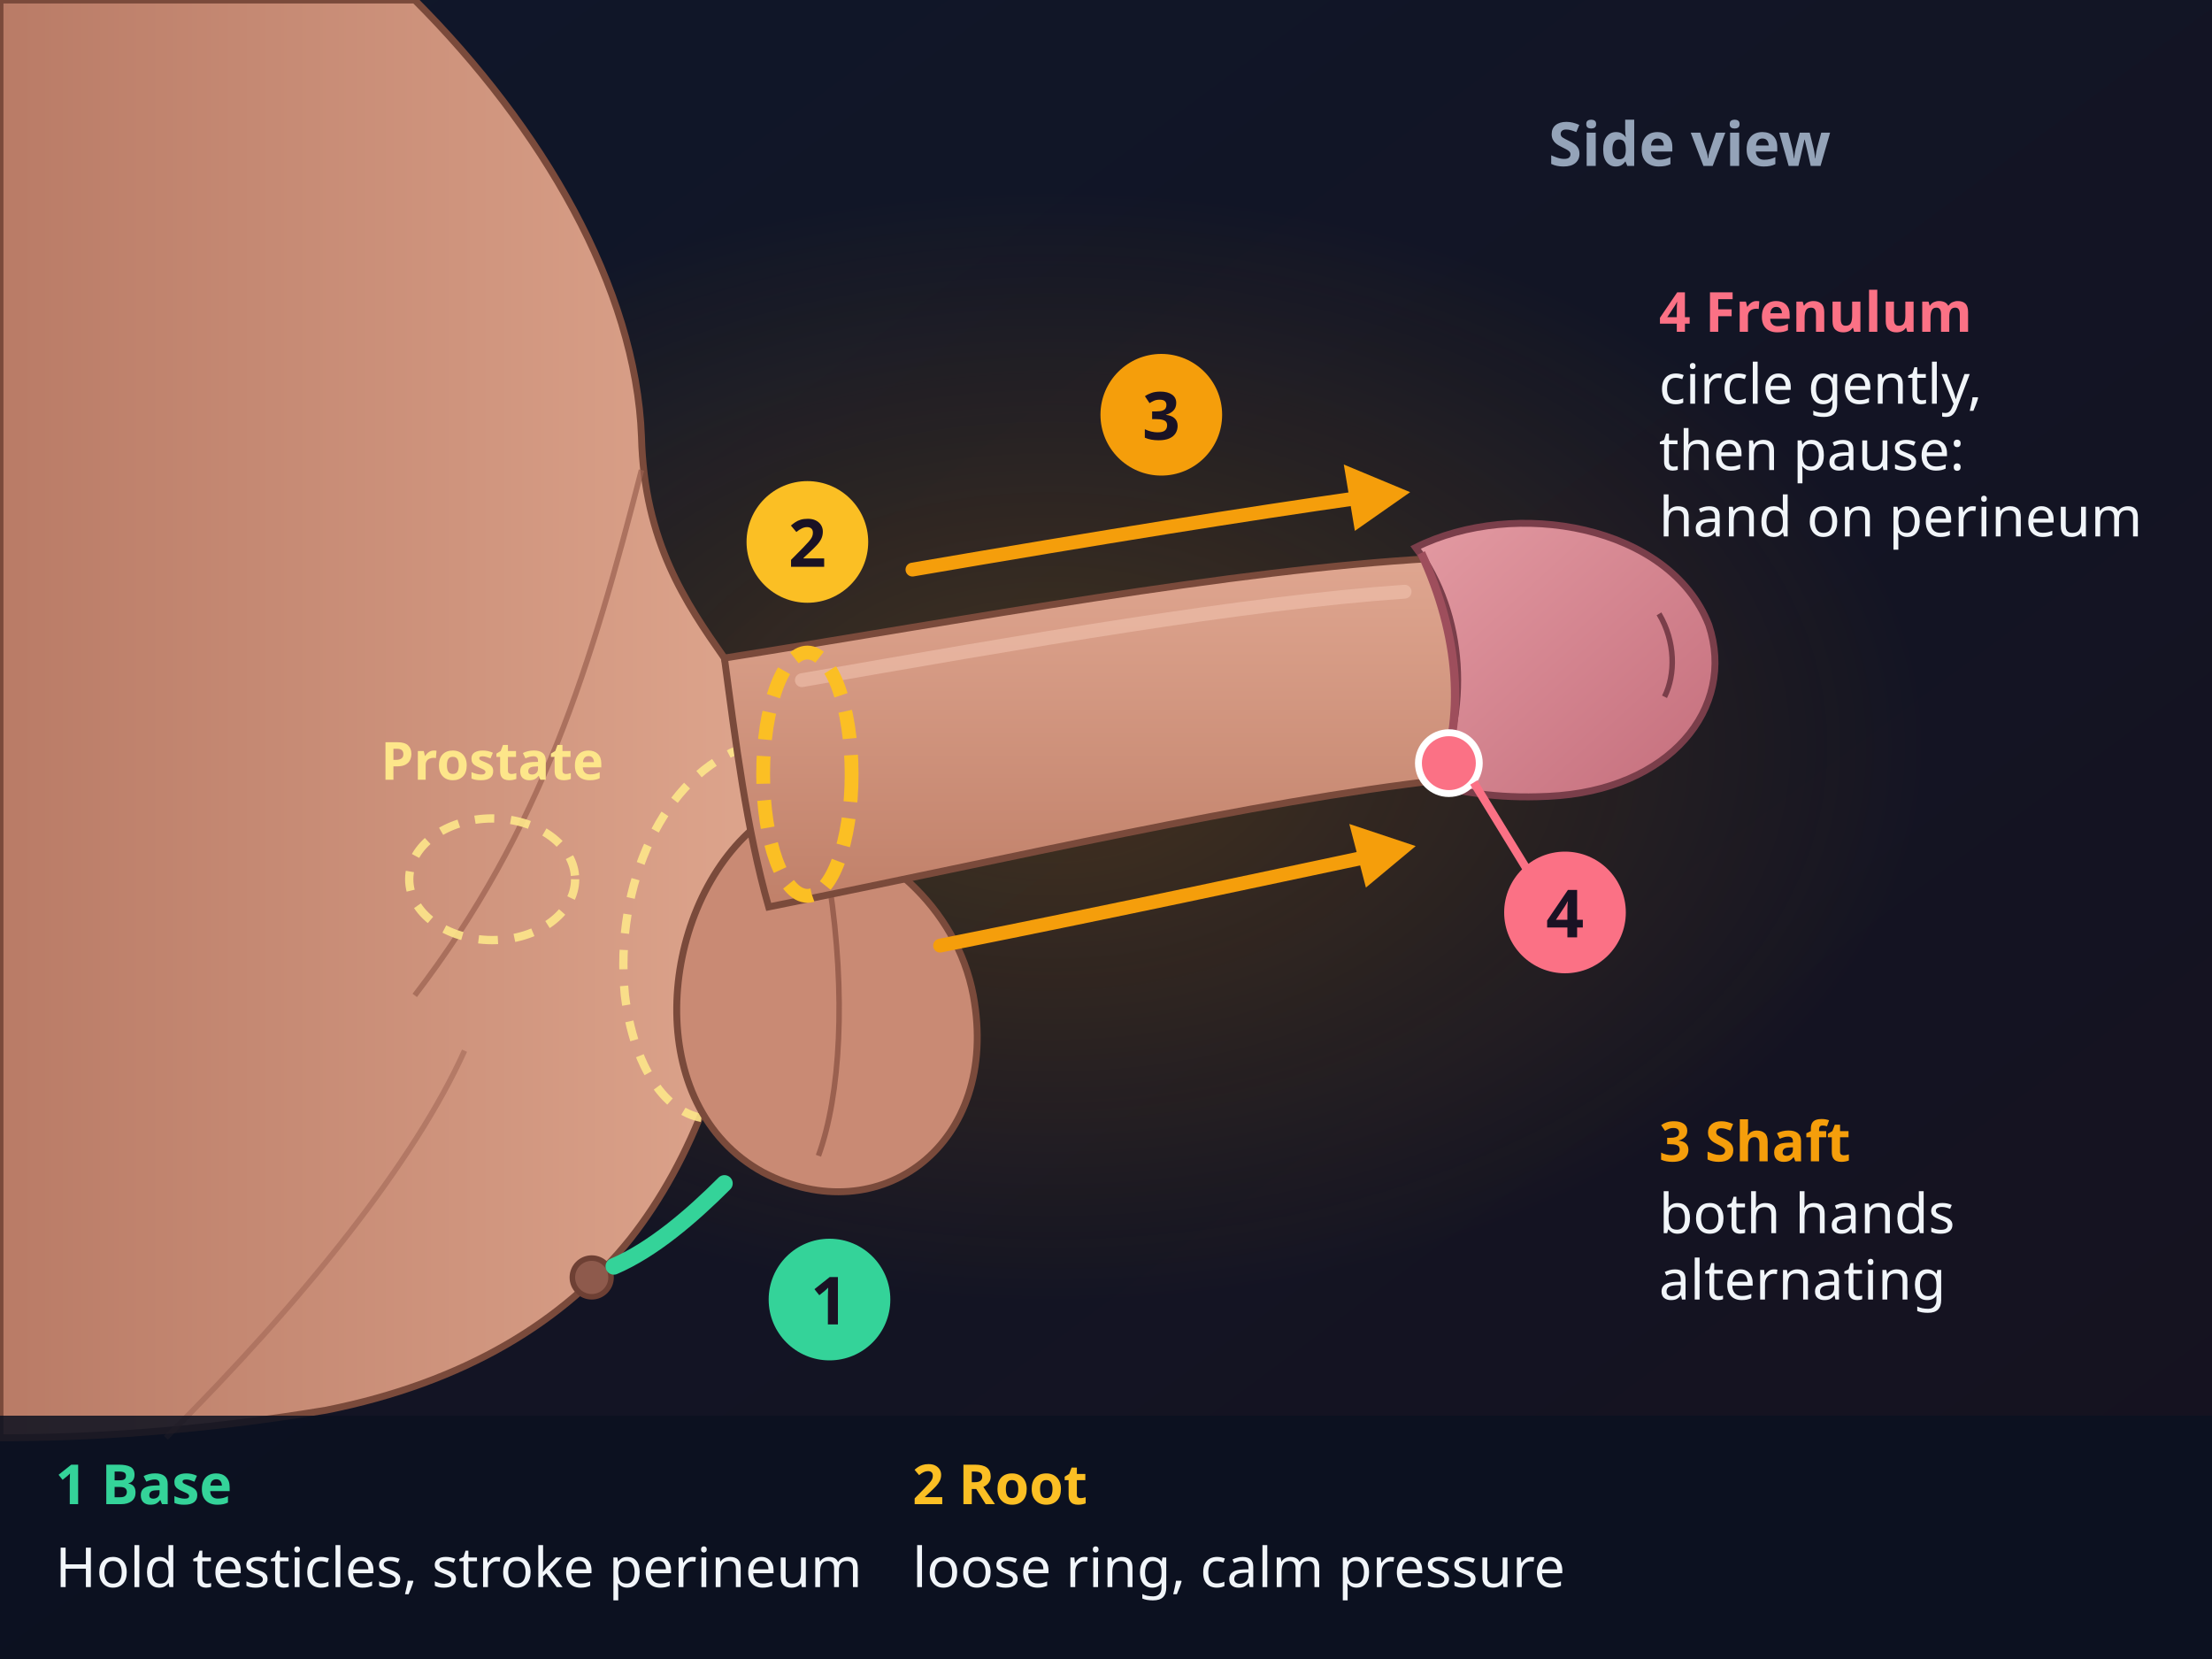
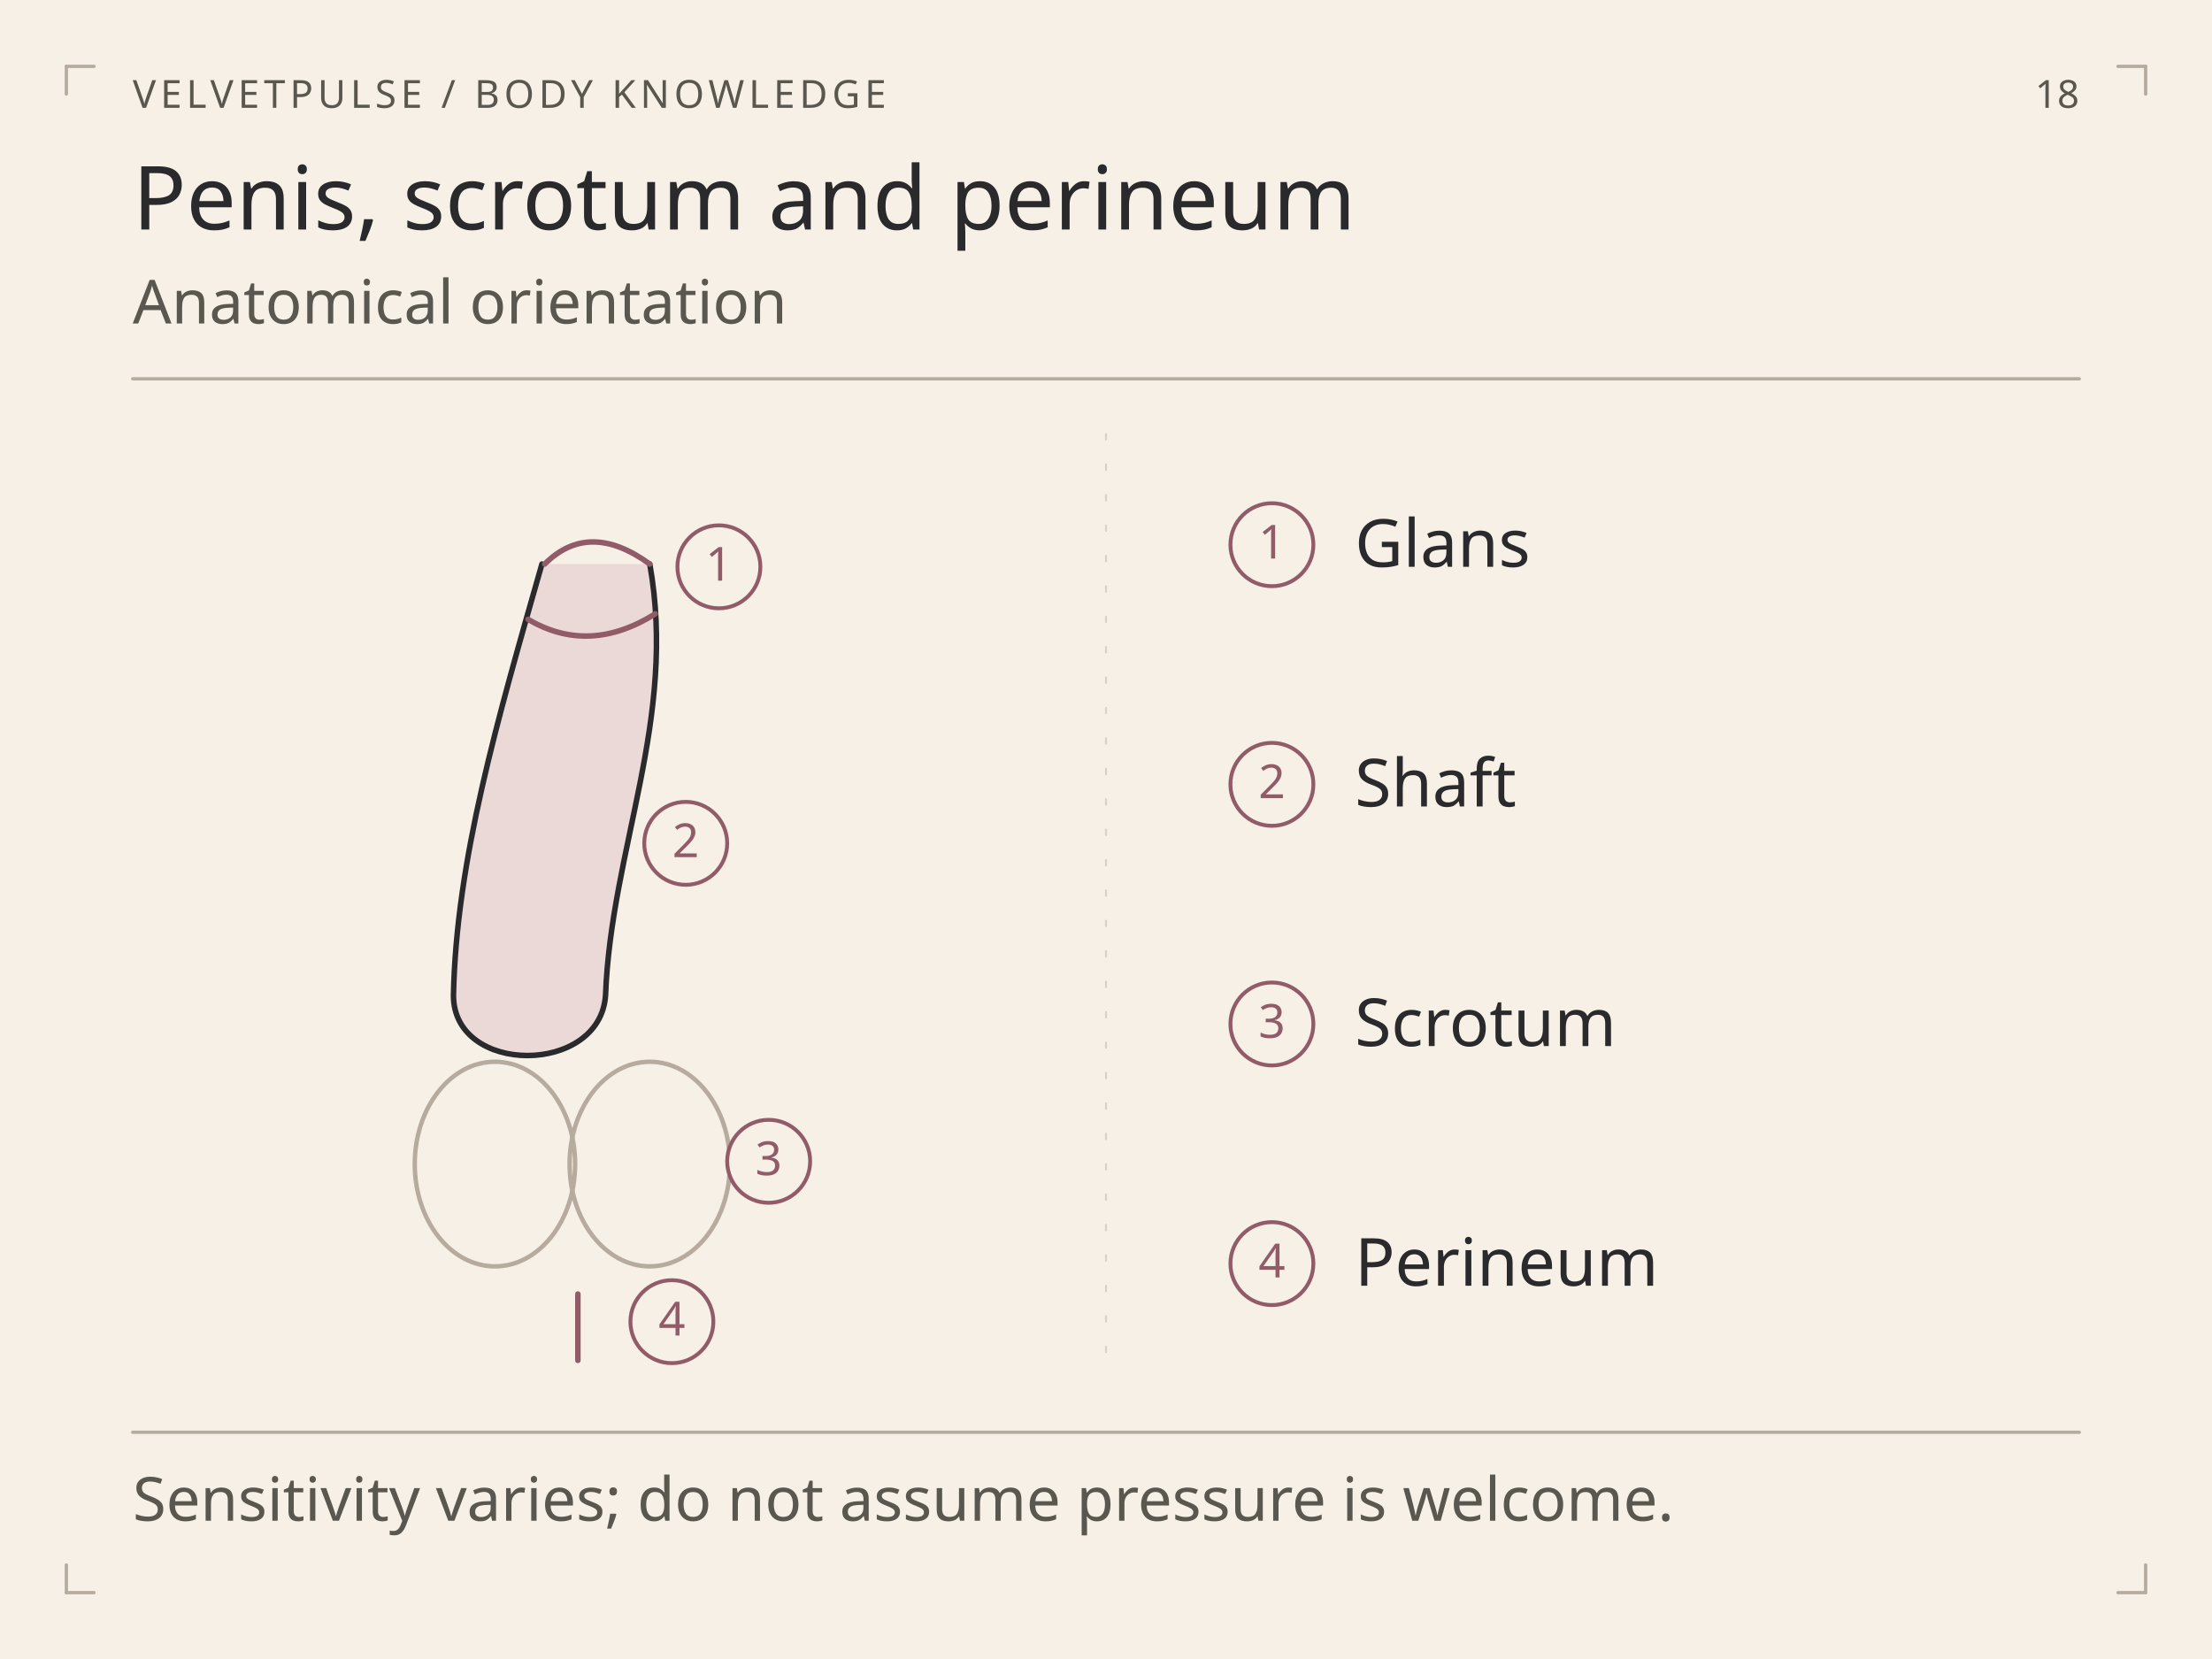
- <svg xmlns="http://www.w3.org/2000/svg" viewBox="0 0 800 600" width="800" height="600">
-   <defs>
-     <linearGradient id="bg" x1="0" y1="0" x2="1" y2="1">
-       <stop offset="0" stop-color="#0F172A" />
-       <stop offset="1" stop-color="#16121F" />
-     </linearGradient>
-     <radialGradient id="glow" cx="0.5" cy="0.5" r="0.5">
-       <stop offset="0" stop-color="#F59E0B" stop-opacity="0.22" />
-       <stop offset="1" stop-color="#F59E0B" stop-opacity="0" />
-     </radialGradient>
-     <linearGradient id="skin" x1="0" y1="0" x2="1" y2="0">
-       <stop offset="0" stop-color="#B97B66" />
-       <stop offset="1" stop-color="#DDA48C" />
-     </linearGradient>
-     <linearGradient id="shaft" x1="0" y1="0" x2="0" y2="1">
-       <stop offset="0" stop-color="#DFA690" />
-       <stop offset="1" stop-color="#C08069" />
-     </linearGradient>
-     <linearGradient id="glans" x1="0" y1="0" x2="1" y2="1">
-       <stop offset="0" stop-color="#E39AA2" />
-       <stop offset="1" stop-color="#C46E7C" />
-     </linearGradient>
-   </defs>
-   <rect width="800" height="600" fill="url(#bg)" />
-   <ellipse cx="380" cy="270" rx="320" ry="200" fill="url(#glow)" />
-   <path d="M0 0 L150 0 C196 46 230 104 232 158 C233 196 248 218 262 238 C270 272 274 300 270 330            C266 380 250 420 228 448 C204 478 168 500 118 510 C70 518 30 520 0 520 Z" fill="url(#skin)" stroke="#7A4A3B" stroke-width="2.5" />
-   <path d="M232 170 C214 240 196 300 150 360" fill="none" stroke="#9A604F" stroke-width="2" opacity="0.7" />
-   <path d="M60 520 C110 470 150 420 168 380" fill="none" stroke="#9A604F" stroke-width="2" opacity="0.5" />
-   <g fill="none" stroke="#FDE68A" stroke-width="3" stroke-dasharray="7 6" opacity="0.9">
-     <path d="M270 270 C240 280 222 320 226 360 C230 392 246 408 262 404" />
-     <ellipse cx="178" cy="318" rx="30" ry="22" />
-   </g>
-   <text x="178" y="282" text-anchor="middle" fill="#FDE68A" font-family="sans-serif" font-size="19" font-weight="700">Prostate</text>
-   <path d="M272 300 C238 330 232 400 276 424 C318 446 362 414 352 360 C346 328 318 304 290 300 Z" fill="#C98A74" stroke="#7A4A3B" stroke-width="2.5" />
-   <path d="M300 320 C306 360 304 396 296 418" fill="none" stroke="#9A604F" stroke-width="2" />
-   <path d="M262 238 C350 224 446 206 518 202 C528 230 530 258 522 282 C452 290 368 310 278 328 C270 300 266 268 262 238 Z" fill="url(#shaft)" stroke="#7A4A3B" stroke-width="2.5" />
-   <path d="M290 246 C370 232 450 218 508 214" fill="none" stroke="#F0C2AE" stroke-width="5" stroke-linecap="round" opacity="0.6" />
-   <path d="M512 198 C548 180 604 190 618 226 C628 256 604 286 560 288 C540 289 528 286 518 284 C532 258 530 222 512 198 Z" fill="url(#glans)" stroke="#7A3E4A" stroke-width="2.5" />
-   <path d="M514 200 C528 230 530 260 520 284" fill="none" stroke="#9E4E5C" stroke-width="3" />
-   <path d="M600 222 C606 232 606 244 602 252" fill="none" stroke="#7A3E4A" stroke-width="2" />
-   <circle cx="214" cy="462" r="7" fill="#8E5A4C" stroke="#6E4034" stroke-width="2" />
-   <ellipse cx="292" cy="280" rx="16" ry="44" fill="none" stroke="#FBBF24" stroke-width="5" stroke-dasharray="10 6" />
-   <g fill="none" stroke="#F59E0B" stroke-width="5" stroke-linecap="round">
-     <path d="M330 206 C400 194 450 186 492 180" />
-     <path d="M340 342 C410 328 456 318 494 310" />
-   </g>
-   <polygon points="510,178 486,168 490,192" fill="#F59E0B" />
-   <polygon points="512,306 488,298 494,321" fill="#F59E0B" />
-   <circle cx="524" cy="276" r="11" fill="#FB7185" stroke="#FFFFFF" stroke-width="2.5" />
-   <path d="M262 428 C250 440 236 452 222 458" fill="none" stroke="#34D399" stroke-width="6" stroke-linecap="round" />
-   <g font-family="sans-serif" font-size="24" font-weight="800" text-anchor="middle" fill="#1A1224">
-     <circle cx="300" cy="470" r="22" fill="#34D399" />
-     <text x="300" y="479">1</text>
-     <circle cx="292" cy="196" r="22" fill="#FBBF24" />
-     <text x="292" y="205">2</text>
-     <circle cx="420" cy="150" r="22" fill="#F59E0B" />
-     <text x="420" y="159">3</text>
-     <circle cx="566" cy="330" r="22" fill="#FB7185" />
-     <text x="566" y="339">4</text>
-   </g>
-   <path d="M533 283 L552 314" stroke="#FB7185" stroke-width="3" />
-   <g font-family="sans-serif" fill="#F1F5F9">
-     <text x="560" y="60" font-size="22" font-weight="800" fill="#94A3B8">Side view</text>
-   </g>
-   <rect x="0" y="512" width="800" height="88" fill="#0B1120" opacity="0.85" />
-   <g font-family="sans-serif" fill="#F1F5F9" font-size="20">
-     <text x="20" y="544" font-weight="800" fill="#34D399">1 Base</text>
-     <text x="20" y="574">Hold testicles, stroke perineum</text>
-     <text x="330" y="544" font-weight="800" fill="#FBBF24">2 Root</text>
-     <text x="330" y="574">loose ring, calm pressure</text>
-   </g>
-   <g font-family="sans-serif" fill="#F1F5F9" font-size="20">
-     <text x="600" y="420" font-weight="800" fill="#F59E0B">3 Shaft</text>
-     <text x="600" y="446">both hands</text>
-     <text x="600" y="470">alternating</text>
-     <text x="600" y="120" font-weight="800" fill="#FB7185">4 Frenulum</text>
-     <text x="600" y="146">circle gently,</text>
-     <text x="600" y="170">then pause:</text>
-     <text x="600" y="194">hand on perineum</text>
-   </g>
+ <svg xmlns="http://www.w3.org/2000/svg" width="800" height="600" viewBox="0 0 800 600" role="img" aria-labelledby="titel beschreibung">
+   <rect width="800" height="600" fill="#F6F0E6" />
+   <line x1="24" y1="24" x2="34" y2="24" stroke="#B6AB9E" stroke-width="1.2" stroke-linecap="round" opacity="1" />
+   <line x1="24" y1="24" x2="24" y2="34" stroke="#B6AB9E" stroke-width="1.2" stroke-linecap="round" opacity="1" />
+   <line x1="776" y1="24" x2="766" y2="24" stroke="#B6AB9E" stroke-width="1.2" stroke-linecap="round" opacity="1" />
+   <line x1="776" y1="24" x2="776" y2="34" stroke="#B6AB9E" stroke-width="1.2" stroke-linecap="round" opacity="1" />
+   <line x1="24" y1="576" x2="34" y2="576" stroke="#B6AB9E" stroke-width="1.2" stroke-linecap="round" opacity="1" />
+   <line x1="24" y1="576" x2="24" y2="566" stroke="#B6AB9E" stroke-width="1.2" stroke-linecap="round" opacity="1" />
+   <line x1="776" y1="576" x2="766" y2="576" stroke="#B6AB9E" stroke-width="1.2" stroke-linecap="round" opacity="1" />
+   <line x1="776" y1="576" x2="776" y2="566" stroke="#B6AB9E" stroke-width="1.2" stroke-linecap="round" opacity="1" />
+   <text x="48" y="39" font-family="sans-serif" font-size="14" font-weight="400" letter-spacing="1.6" text-anchor="start" fill="#5A5750">VELVETPULSE  /  BODY KNOWLEDGE</text>
+   <text x="752" y="39" font-family="sans-serif" font-size="14" font-weight="400" letter-spacing="0" text-anchor="end" fill="#5A5750">18</text>
+   <text x="48" y="83" font-family="SourceSerif4" font-size="32" font-weight="400" letter-spacing="0" text-anchor="start" fill="#2A2A2C">Penis, scrotum and perineum</text>
+   <text x="48" y="117" font-family="sans-serif" font-size="22" font-weight="400" letter-spacing="0" text-anchor="start" fill="#5A5750">Anatomical orientation</text>
+   <line x1="48" y1="137" x2="752" y2="137" stroke="#B6AB9E" stroke-width="1.2" stroke-linecap="round" opacity="1" />
+   <line x1="400" y1="157" x2="400" y2="493" stroke="#B6AB9E" stroke-width="0.7" stroke-linecap="round" opacity="0.45" stroke-dasharray="2 9" />
+   <path d="M 196 204 C 180 260 165 311 164 360 C 164 389 217 389 219 360 C 221 307 245 260 235 204" fill="#EBD9D8" stroke="#2A2A2C" stroke-width="2" stroke-linecap="round" stroke-linejoin="round" opacity="1" />
+   <path d="M 197 204 Q 213 188 235 204 M 191 224 Q 213 237 237 222" fill="none" stroke="#925B68" stroke-width="2" stroke-linecap="round" stroke-linejoin="round" opacity="1" />
+   <ellipse cx="179" cy="421" rx="29" ry="37" fill="none" stroke="#B6AB9E" stroke-width="1.6" />
+   <ellipse cx="235" cy="421" rx="29" ry="37" fill="none" stroke="#B6AB9E" stroke-width="1.6" />
+   <line x1="209" y1="468" x2="209" y2="492" stroke="#925B68" stroke-width="2" stroke-linecap="round" opacity="1" />
+   <circle cx="460" cy="197.0" r="15" fill="#F6F0E6" stroke="#925B68" stroke-width="1.4" />
+   <text x="460" y="202.0" font-family="sans-serif" font-size="17" font-weight="400" letter-spacing="0" text-anchor="middle" fill="#925B68">1</text>
+   <text x="490" y="205.0" font-family="sans-serif" font-size="24" font-weight="400" letter-spacing="0" text-anchor="start" fill="#2A2A2C">Glans</text>
+   <circle cx="260" cy="205" r="15" fill="#F6F0E6" stroke="#925B68" stroke-width="1.4" />
+   <text x="260" y="210" font-family="sans-serif" font-size="17" font-weight="400" letter-spacing="0" text-anchor="middle" fill="#925B68">1</text>
+   <circle cx="460" cy="283.667" r="15" fill="#F6F0E6" stroke="#925B68" stroke-width="1.4" />
+   <text x="460" y="288.667" font-family="sans-serif" font-size="17" font-weight="400" letter-spacing="0" text-anchor="middle" fill="#925B68">2</text>
+   <text x="490" y="291.667" font-family="sans-serif" font-size="24" font-weight="400" letter-spacing="0" text-anchor="start" fill="#2A2A2C">Shaft</text>
+   <circle cx="248" cy="305" r="15" fill="#F6F0E6" stroke="#925B68" stroke-width="1.4" />
+   <text x="248" y="310" font-family="sans-serif" font-size="17" font-weight="400" letter-spacing="0" text-anchor="middle" fill="#925B68">2</text>
+   <circle cx="460" cy="370.333" r="15" fill="#F6F0E6" stroke="#925B68" stroke-width="1.4" />
+   <text x="460" y="375.333" font-family="sans-serif" font-size="17" font-weight="400" letter-spacing="0" text-anchor="middle" fill="#925B68">3</text>
+   <text x="490" y="378.333" font-family="sans-serif" font-size="24" font-weight="400" letter-spacing="0" text-anchor="start" fill="#2A2A2C">Scrotum</text>
+   <circle cx="278" cy="420" r="15" fill="#F6F0E6" stroke="#925B68" stroke-width="1.4" />
+   <text x="278" y="425" font-family="sans-serif" font-size="17" font-weight="400" letter-spacing="0" text-anchor="middle" fill="#925B68">3</text>
+   <circle cx="460" cy="457.0" r="15" fill="#F6F0E6" stroke="#925B68" stroke-width="1.4" />
+   <text x="460" y="462.0" font-family="sans-serif" font-size="17" font-weight="400" letter-spacing="0" text-anchor="middle" fill="#925B68">4</text>
+   <text x="490" y="465.0" font-family="sans-serif" font-size="24" font-weight="400" letter-spacing="0" text-anchor="start" fill="#2A2A2C">Perineum</text>
+   <circle cx="243" cy="478" r="15" fill="#F6F0E6" stroke="#925B68" stroke-width="1.4" />
+   <text x="243" y="483" font-family="sans-serif" font-size="17" font-weight="400" letter-spacing="0" text-anchor="middle" fill="#925B68">4</text>
+   <line x1="48" y1="518" x2="752" y2="518" stroke="#B6AB9E" stroke-width="1.2" stroke-linecap="round" opacity="1" />
+   <text x="48" y="550" font-family="sans-serif" font-size="22" font-weight="400" letter-spacing="0" text-anchor="start" fill="#5A5750">Sensitivity varies; do not assume pressure is welcome.</text>
</svg>
